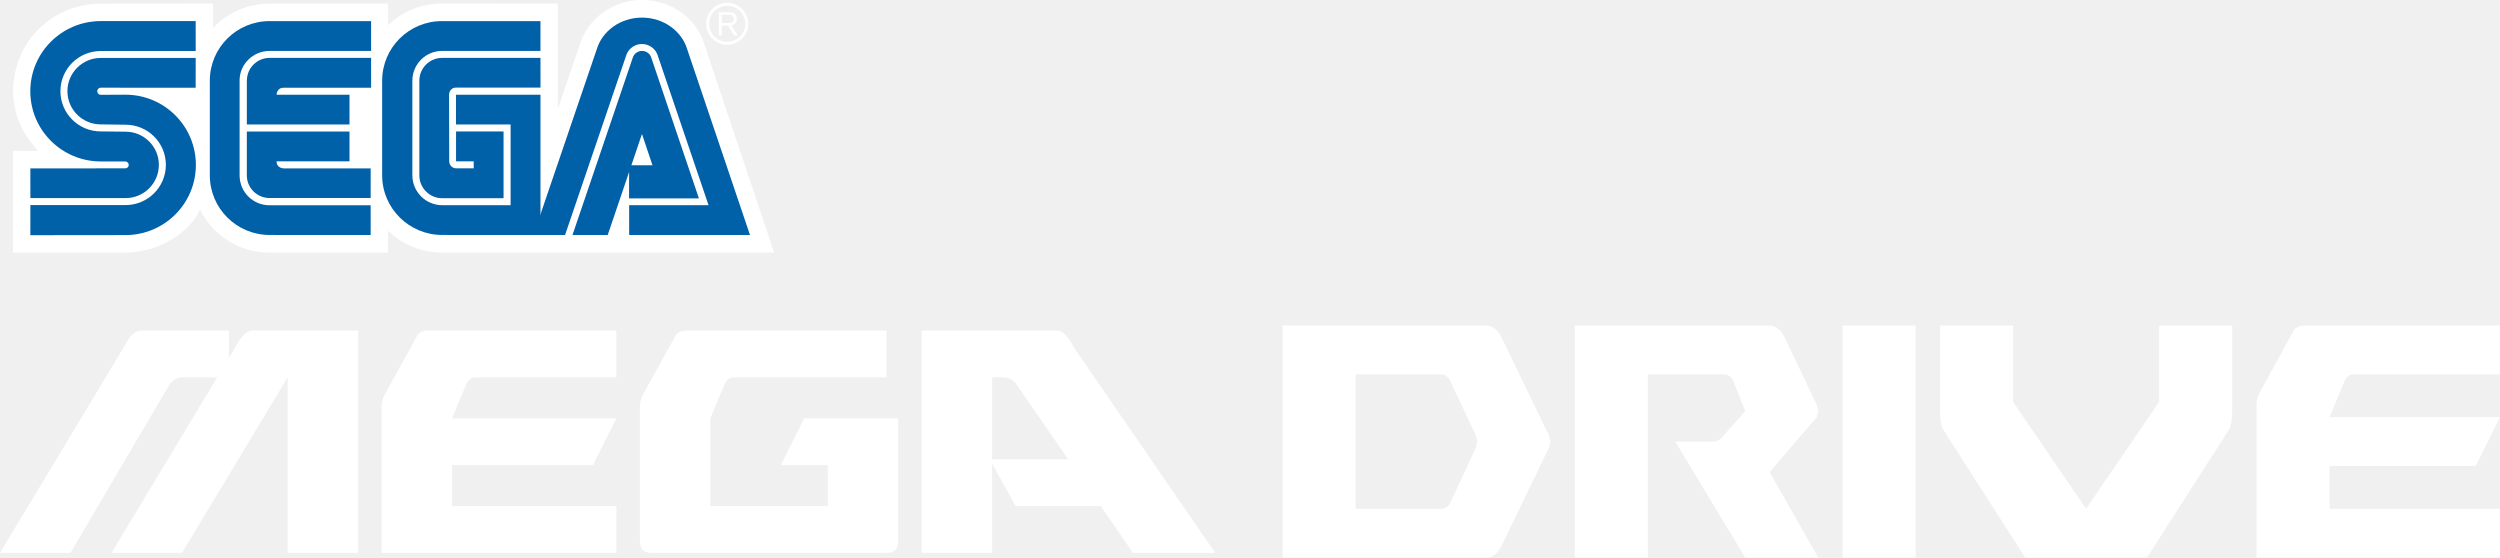
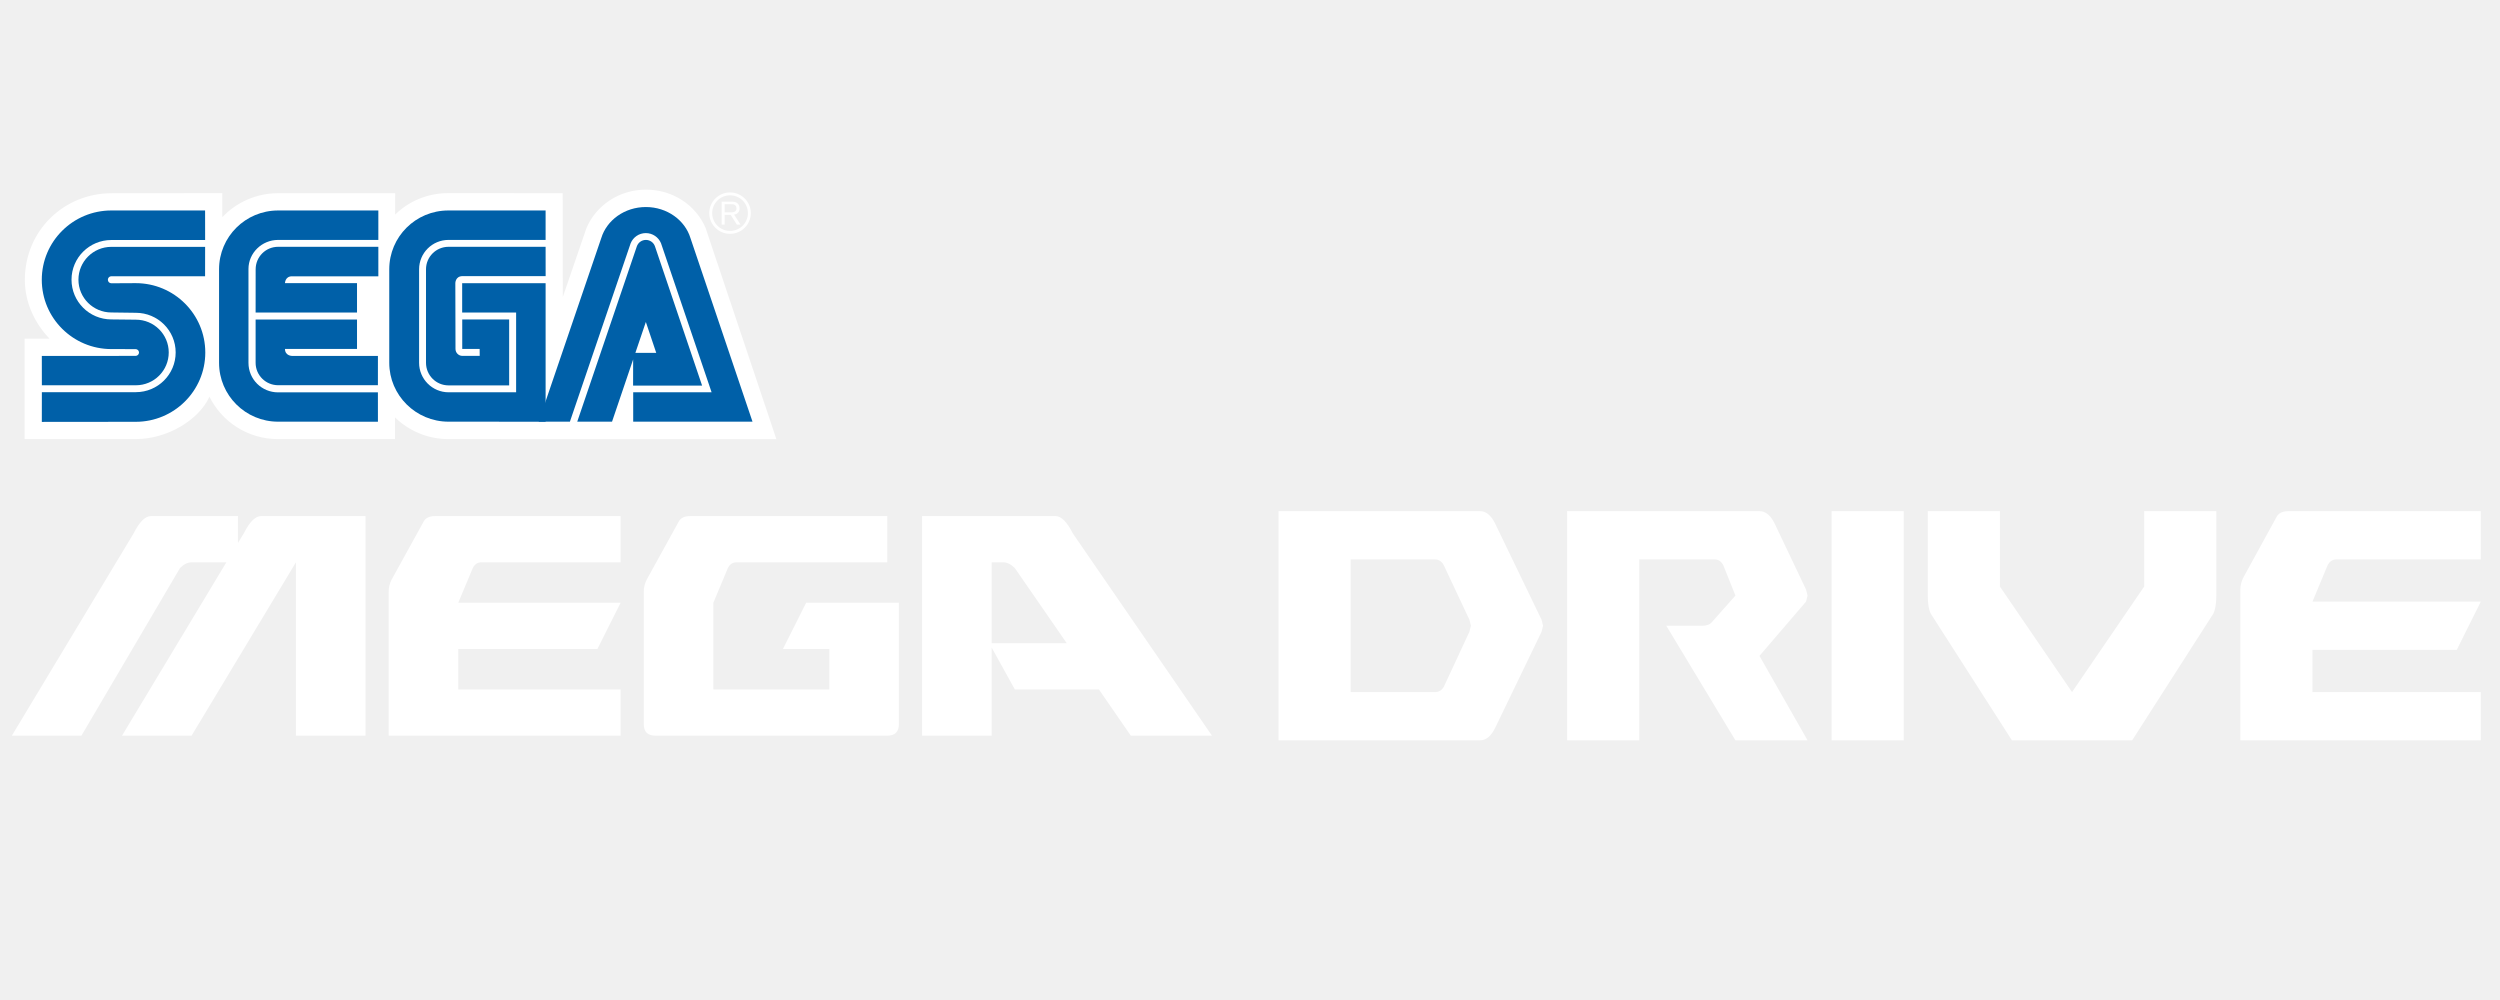
- <svg xmlns="http://www.w3.org/2000/svg" width="493.79" height="110.14" viewBox="0 0 493.79 110.14" version="1.1" id="svg78">
+ <svg xmlns="http://www.w3.org/2000/svg" width="500" height="200" viewBox="0 0 500 200" version="1.1" id="svg78">
  <defs id="defs82" />
-   <g style="fill:none;fill-rule:nonzero;stroke:none;stroke-width:1" id="SEGA_logo" transform="matrix(1.087606,0,0,1.087606,2.552993,6.1177826e-7)">
+   <g style="fill:none;fill-rule:nonzero;stroke:none;stroke-width:1" id="SEGA_logo" transform="matrix(1.087606,0,0,1.087606,4.92343,37.92699)">
    <path d="m 68.11,41.884 c 2.538,2.465 5.999,3.989 9.816,3.989 l 60.314,0.007 L 125.214,7.019 C 123.435,2.891 119.261,-5.6249995e-7 114.248,-5.6249995e-7 109.256,-5.6249995e-7 105.019,2.986 103.306,7.097 L 98.964,19.755 98.947,0.654 77.884,0.643 c -3.807,0 -7.229,1.486 -9.75,3.943 l 0.007,-3.926 H 46.576 c -4.017,0 -7.67,1.713 -10.225,4.405 V 0.643 L 16.025,0.661 C 7.25,0.653 0.053,7.512 0.042,16.581 c 0,4.198 1.835,8.006 4.541,10.827 L 0,27.401 v 18.472 l 20.479,-0.004 c 5.754,-0.007 11.456,-3.479 13.438,-7.638 l 0.059,-0.171 c 2.29,4.625 7.068,7.813 12.599,7.813 l 21.535,-0.004 v -3.985" id="Path" style="fill:#ffffff" />
    <path d="M 3.164,42.712 20.433,42.694 c 7.065,0 12.791,-5.708 12.791,-12.742 0,-7.047 -5.726,-12.756 -12.791,-12.756 l -4.485,0.024 c -0.353,0 -0.64,-0.29 -0.64,-0.647 0,-0.357 0.287,-0.647 0.64,-0.647 l 17.238,0.004 0.007,-5.408 H 15.945 c -3.335,0 -6.048,2.709 -6.048,6.037 0,3.332 2.713,6.03 6.048,6.03 l 4.506,0.059 c 4.048,0 7.324,3.265 7.324,7.293 0,4.031 -3.275,7.303 -7.324,7.303 H 3.171 l -0.007,5.467" id="path5" style="fill:#0060a8" />
    <path d="M 3.171,35.976 H 20.451 c 3.345,0 6.051,-2.698 6.051,-6.034 0,-3.332 -2.706,-6.027 -6.051,-6.027 l -4.506,-0.049 c -4.041,0 -7.32,-3.268 -7.32,-7.306 0,-4.027 3.279,-7.296 7.32,-7.296 l 17.249,-0.004 -0.007,-5.429 H 15.948 c -7.058,0 -12.791,5.702 -12.791,12.743 0,7.041 5.733,12.746 12.791,12.746 l 4.461,0.007 c 0.339,0 0.626,0.276 0.626,0.626 0,0.343 -0.287,0.619 -0.626,0.619 l -17.245,0.014 0.007,5.39" id="path7" style="fill:#0060a8" />
    <path d="m 46.614,37.28 c -2.996,0 -5.45,-2.388 -5.45,-5.437 V 14.592 c 0,-2.933 2.454,-5.345 5.45,-5.345 l 18.433,0.003 V 3.832 H 46.614 c -5.999,0 -10.858,4.842 -10.858,10.82 v 17.192 c 0,5.978 4.859,10.827 10.858,10.827 l 18.356,0.007 -0.004,-5.405 -18.353,0.006" id="path9" style="fill:#0060a8" />
    <path d="m 42.485,14.651 c 0,-2.286 1.839,-4.139 4.129,-4.139 h 18.433 v 5.425 H 49.166 c -1.272,0 -1.29,1.262 -1.29,1.262 h 13.249 v 5.401 H 42.478 l 0.006,-7.95" id="path11" style="fill:#0060a8" />
    <path d="m 46.614,35.965 c -2.283,0 -4.136,-1.842 -4.136,-4.122 v -7.957 h 18.647 v 5.412 H 47.875 c 0.018,1.272 1.29,1.279 1.29,1.279 h 15.805 l -0.004,5.38 -18.352,0.007" id="path13" style="fill:#0060a8" />
    <path d="m 77.965,37.266 c -2.986,0 -5.425,-2.433 -5.425,-5.423 V 14.651 c 0,-2.992 2.422,-5.405 5.411,-5.405 H 95.804 V 3.832 H 77.909 c -5.996,0 -10.855,4.842 -10.855,10.82 v 17.192 c 0,5.978 4.901,10.827 10.897,10.827 l 17.854,0.007 V 17.2 H 80.461 v 5.401 h 9.921 V 37.266 H 77.965" id="path15" style="fill:#0060a8" />
    <path d="m 73.811,31.843 c 0,2.291 1.853,4.154 4.139,4.154 h 11.152 V 23.88 h -8.628 v 5.419 h 3.202 l 0.01,1.272 H 80.499 c -0.696,0 -1.265,-0.576 -1.265,-1.272 l -0.029,-12.103 c 0,0 -0.004,-1.258 1.28,-1.29 h 15.326 l -0.007,-5.398 -17.854,0.004 c -2.286,0 -4.139,1.853 -4.139,4.139 v 17.192" id="path17" style="fill:#0060a8" />
    <path d="m 112.58,10.432 c 0.241,-0.688 0.894,-1.185 1.667,-1.185 0.773,0 1.434,0.496 1.668,1.185 l 8.667,25.603 h -12.69 l 0.014,-6.023 h 4.241 l -1.909,-5.674 -6.219,18.335 h -6.397 l 10.96,-32.242" id="path19" style="fill:#0060a8" />
    <path d="m 126.329,37.266 h -14.417 v 5.407 h 21.94 L 122.442,8.914 c -1,-3.293 -4.296,-5.715 -8.198,-5.715 -3.908,0 -7.194,2.412 -8.201,5.702 L 94.528,42.674 h 5.744 L 111.451,9.845 c 0.454,-1.087 1.524,-1.853 2.783,-1.853 1.252,0 2.328,0.766 2.786,1.846 l 9.309,27.428" id="path21" style="fill:#0060a8" />
    <path d="m 129.717,8.128 c 1.021,0 1.982,-0.399 2.703,-1.115 0.72,-0.723 1.122,-1.678 1.122,-2.698 0,-1.014 -0.402,-1.965 -1.122,-2.688 -0.72,-0.713 -1.681,-1.111 -2.703,-1.111 -2.101,0 -3.817,1.703 -3.817,3.8 0,1.021 0.399,1.975 1.125,2.698 0.717,0.716 1.675,1.115 2.692,1.115 m -3.279,-3.814 c 0,-0.87 0.335,-1.695 0.961,-2.314 0.623,-0.619 1.447,-0.954 2.318,-0.954 0.881,0 1.706,0.336 2.328,0.954 0.619,0.619 0.962,1.444 0.962,2.314 0,1.807 -1.475,3.275 -3.29,3.275 -0.871,0 -1.696,-0.339 -2.318,-0.958 -0.626,-0.618 -0.961,-1.44 -0.961,-2.317 z" id="Shape" style="fill:#ffffff" />
    <path d="m 128.738,4.636 v 1.797 h -0.552 V 2.21 h 1.569 c 0.591,0.007 0.937,0.007 1.266,0.255 0.318,0.235 0.451,0.588 0.451,0.979 0,0.986 -0.804,1.115 -1.007,1.157 l 1.189,1.832 h -0.668 l -1.157,-1.797 h -1.091 m 0,-0.465 h 1.122 c 0.179,0 0.347,0 0.514,-0.042 0.392,-0.094 0.531,-0.374 0.531,-0.682 0,-0.112 -0.011,-0.395 -0.252,-0.591 -0.221,-0.185 -0.5,-0.178 -0.825,-0.178 h -1.091 z" id="path24" style="fill:#ffffff" />
  </g>
-   <path style="fill:#ffffff;fill-rule:nonzero;stroke:none;stroke-width:1.088" id="text8337" d="m 0,109.205 24.35,-40.449 c 1.16,-2.311 2.319,-3.467 3.479,-3.467 h 17.393 v 5.374 l 1.16,-1.907 c 1.159,-2.311 2.319,-3.467 3.479,-3.467 h 20.871 v 43.916 H 56.817 V 74.535 L 35.945,109.205 H 22.031 L 42.903,74.535 h -6.957 c -0.773,4e-5 -1.546,0.385 -2.319,1.156 L 13.914,109.205 Z M 89.284,91.87 v 8.09 h 32.467 v 9.245 H 75.369 V 80.313 c 0,-0.77 0.193,-1.541 0.58,-2.311 l 6.377,-11.557 c 0.386,-0.77 1.16,-1.156 2.319,-1.156 h 37.105 v 9.245 H 93.922 c -0.773,4e-5 -1.353,0.385 -1.739,1.156 l -2.899,6.934 h 32.467 l -4.638,9.245 z m 51.019,8.09 h 23.191 v -8.09 h -9.276 l 4.638,-9.245 h 18.552 v 24.269 c 0,1.541 -0.773,2.311 -2.319,2.311 h -46.381 c -1.546,0 -2.319,-0.77 -2.319,-2.311 V 80.313 c 0,-0.77 0.193,-1.541 0.58,-2.311 l 6.377,-11.557 c 0.387,-0.77 1.16,-1.156 2.319,-1.156 h 39.424 v 9.245 h -30.148 c -0.773,4e-5 -1.353,0.385 -1.739,1.156 l -2.899,6.934 z m 99.719,9.245 h -16.233 l -6.377,-9.245 h -16.813 l -4.638,-8.379 v 17.624 H 182.046 V 65.289 h 26.669 c 1.16,0 2.319,1.156 3.479,3.467 z M 210.976,90.714 200.598,75.69 c -0.773,-0.77 -1.546,-1.156 -2.319,-1.156 h -2.319 v 16.179 z" />
-   <path style="fill:#ffffff;fill-rule:nonzero;stroke:none;stroke-width:1.088" id="text8339" d="m 267.769,100.491 h 16.831 c 0.801,0 1.403,-0.362 1.803,-1.086 l 5.109,-10.977 0.301,-1.206 -0.301,-1.206 -5.109,-10.856 c -0.401,-0.804 -1.002,-1.206 -1.803,-1.206 H 267.769 Z M 253.342,64.303 h 40.275 c 1.202,0 2.204,0.804 3.006,2.412 l 9.317,19.3 0.301,1.206 -0.301,1.206 -9.317,19.3 c -0.802,1.608 -1.803,2.412 -3.006,2.412 h -40.275 z m 57.707,0 h 38.472 c 1.202,0 2.204,0.804 3.006,2.412 l 6.312,13.269 0.301,1.206 -0.301,1.206 -9.317,10.856 9.618,16.887 H 344.713 L 330.887,87.222 h 7.213 c 0.801,2e-5 1.403,-0.201 1.803,-0.603 l 4.809,-5.428 -2.404,-6.031 c -0.401,-0.804 -1.002,-1.206 -1.803,-1.206 H 325.477 v 36.187 h -14.427 z m 67.325,45.837 H 363.948 V 64.303 h 14.427 z m 19.236,-30.759 14.427,21.109 14.427,-21.109 V 64.303 h 14.427 v 16.887 c 0,1.608 -0.2,2.815 -0.601,3.619 l -16.23,25.331 H 400.016 L 383.785,84.809 c -0.401,-0.804 -0.601,-2.01 -0.601,-3.619 V 64.303 h 14.427 z m 62.516,12.666 v 8.444 h 33.663 v 9.65 H 445.701 V 79.984 c 0,-0.804 0.2,-1.608 0.601,-2.413 L 452.914,65.509 c 0.401,-0.804 1.202,-1.206 2.404,-1.206 h 38.472 v 9.65 h -28.854 c -0.802,4e-5 -1.403,0.402 -1.803,1.206 l -3.006,7.237 h 33.663 l -4.809,9.65 z" />
+   <path style="fill:#ffffff;fill-rule:nonzero;stroke:none;stroke-width:1.088" id="text8337" d="M 2.37,147.132 26.721,106.683 c 1.16,-2.311 2.319,-3.467 3.479,-3.467 h 17.393 v 5.374 l 1.16,-1.907 c 1.159,-2.311 2.319,-3.467 3.479,-3.467 h 20.871 v 43.916 H 59.187 V 112.462 L 38.316,147.132 H 24.401 l 20.872,-34.67 h -6.957 c -0.773,4e-5 -1.546,0.385 -2.319,1.156 L 16.285,147.132 Z M 91.654,129.797 v 8.09 h 32.467 v 9.245 H 77.74 v -28.892 c 0,-0.77 0.193,-1.541 0.58,-2.311 l 6.377,-11.557 c 0.386,-0.77 1.16,-1.156 2.319,-1.156 h 37.105 v 9.245 H 96.292 c -0.773,4e-5 -1.353,0.385 -1.739,1.156 l -2.899,6.934 h 32.467 l -4.638,9.245 z m 51.019,8.09 h 23.191 v -8.09 h -9.276 l 4.638,-9.245 h 18.552 v 24.269 c 0,1.541 -0.773,2.311 -2.319,2.311 h -46.381 c -1.546,0 -2.319,-0.77 -2.319,-2.311 v -26.581 c 0,-0.77 0.193,-1.541 0.58,-2.311 l 6.377,-11.557 c 0.387,-0.77 1.16,-1.156 2.319,-1.156 h 39.424 v 9.245 h -30.148 c -0.773,4e-5 -1.353,0.385 -1.739,1.156 l -2.899,6.934 z m 99.719,9.245 h -16.233 l -6.377,-9.245 h -16.813 l -4.638,-8.379 v 17.624 h -13.914 v -43.916 h 26.669 c 1.16,0 2.319,1.156 3.479,3.467 z M 213.346,128.641 202.969,113.617 c -0.773,-0.77 -1.546,-1.156 -2.319,-1.156 h -2.319 v 16.179 z" />
+   <path style="fill:#ffffff;fill-rule:nonzero;stroke:none;stroke-width:1.088" id="text8339" d="m 270.14,138.418 h 16.831 c 0.801,0 1.403,-0.362 1.803,-1.086 l 5.109,-10.977 0.301,-1.206 -0.301,-1.206 -5.109,-10.856 c -0.401,-0.804 -1.002,-1.206 -1.803,-1.206 H 270.14 Z M 255.713,102.23 h 40.275 c 1.202,0 2.204,0.804 3.006,2.412 l 9.317,19.3 0.301,1.206 -0.301,1.206 -9.317,19.3 c -0.802,1.608 -1.803,2.412 -3.006,2.412 h -40.275 z m 57.707,0 h 38.472 c 1.202,0 2.204,0.804 3.006,2.412 l 6.312,13.269 0.301,1.206 -0.301,1.206 -9.317,10.856 9.618,16.887 h -14.427 l -13.826,-22.919 h 7.213 c 0.801,2e-5 1.403,-0.201 1.803,-0.603 l 4.809,-5.428 -2.404,-6.031 c -0.401,-0.804 -1.002,-1.206 -1.803,-1.206 h -15.028 v 36.187 H 313.42 Z m 67.325,45.837 H 366.319 V 102.23 h 14.427 z m 19.236,-30.759 14.427,21.109 14.427,-21.109 V 102.23 h 14.427 v 16.887 c 0,1.608 -0.2,2.815 -0.601,3.619 l -16.23,25.331 h -24.045 l -16.23,-25.331 c -0.401,-0.804 -0.601,-2.01 -0.601,-3.619 V 102.23 h 14.427 z m 62.516,12.666 v 8.444 h 33.663 v 9.65 H 448.071 v -30.156 c 0,-0.804 0.2,-1.608 0.601,-2.413 l 6.612,-12.062 c 0.401,-0.804 1.202,-1.206 2.404,-1.206 h 38.472 v 9.65 h -28.854 c -0.802,4e-5 -1.403,0.402 -1.803,1.206 l -3.006,7.237 h 33.663 l -4.809,9.65 z" />
</svg>
